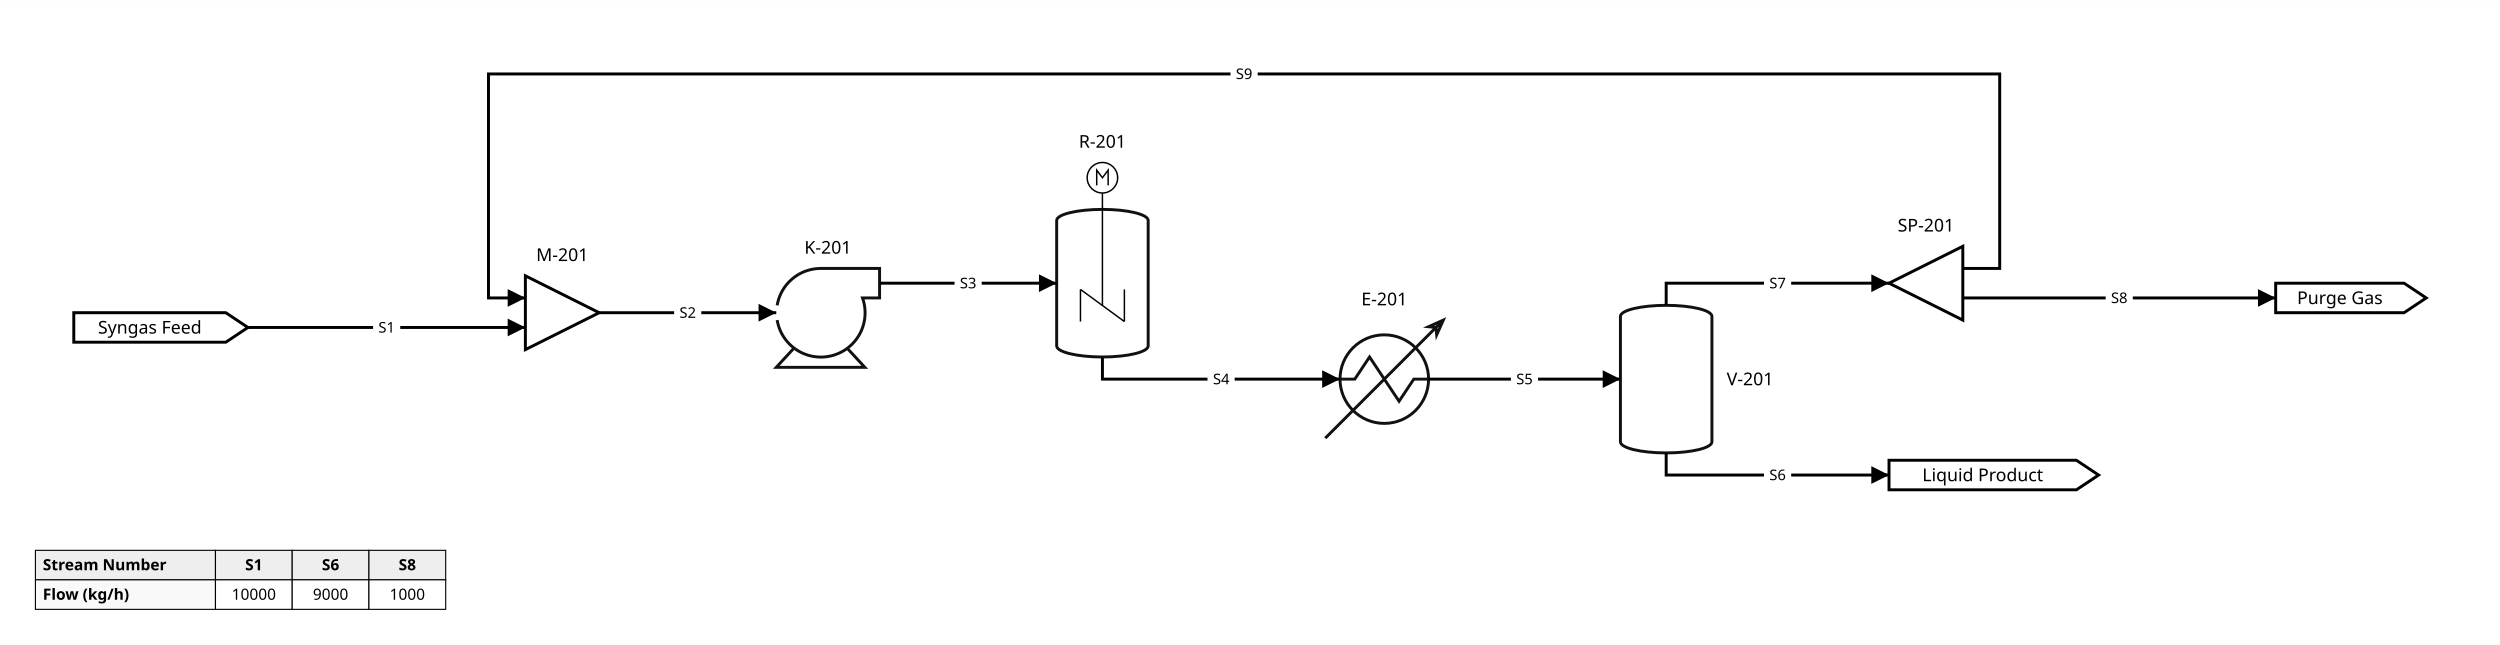
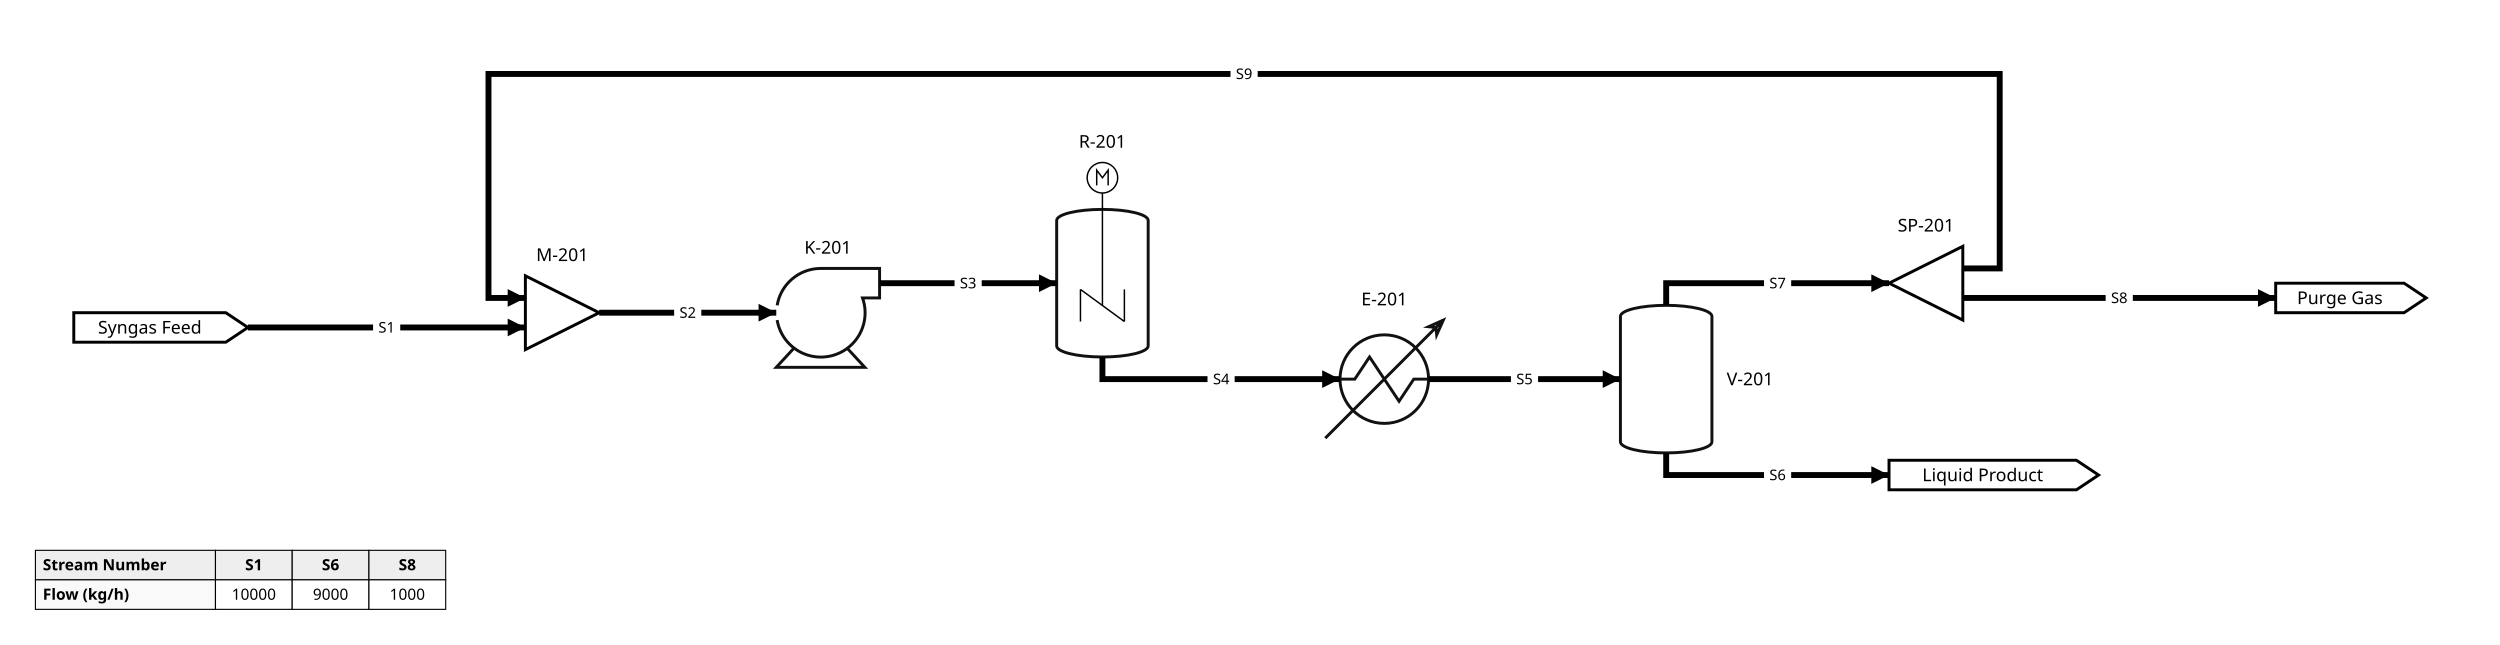
<svg xmlns="http://www.w3.org/2000/svg" width="1694" height="437" viewBox="-68.0 -95.9 1694.0 436.8">
  <rect x="-68.0" y="-95.9" width="1694.0" height="436.8" fill="white" />
  <g id="stream_table">
    <rect x="-44.0" y="276.9" width="122.0" height="20.0" fill="#eee" stroke="black" stroke-width="0.75" />
    <text x="-39.0" y="290.4" font-family="sans-serif" font-size="10.5" font-weight="bold" text-anchor="start">Stream Number</text>
    <rect x="78.0" y="276.9" width="52.0" height="20.0" fill="#eee" stroke="black" stroke-width="0.75" />
    <text x="104.0" y="290.4" font-family="sans-serif" font-size="10.5" font-weight="bold" text-anchor="middle">S1</text>
    <rect x="130.0" y="276.9" width="52.0" height="20.0" fill="#eee" stroke="black" stroke-width="0.75" />
    <text x="156.0" y="290.4" font-family="sans-serif" font-size="10.5" font-weight="bold" text-anchor="middle">S6</text>
    <rect x="182.0" y="276.9" width="52.0" height="20.0" fill="#eee" stroke="black" stroke-width="0.75" />
    <text x="208.0" y="290.4" font-family="sans-serif" font-size="10.5" font-weight="bold" text-anchor="middle">S8</text>
    <rect x="-44.0" y="296.9" width="122.0" height="20.0" fill="#f9f9f9" stroke="black" stroke-width="0.75" />
    <text x="-39.0" y="310.4" font-family="sans-serif" font-size="10.5" font-weight="bold" text-anchor="start">Flow (kg/h)</text>
    <rect x="78.0" y="296.9" width="52.0" height="20.0" fill="white" stroke="black" stroke-width="0.75" />
    <text x="104.0" y="310.4" font-family="sans-serif" font-size="10.5" text-anchor="middle">10000</text>
    <rect x="130.0" y="296.9" width="52.0" height="20.0" fill="white" stroke="black" stroke-width="0.75" />
    <text x="156.0" y="310.4" font-family="sans-serif" font-size="10.5" text-anchor="middle">9000</text>
    <rect x="182.0" y="296.9" width="52.0" height="20.0" fill="white" stroke="black" stroke-width="0.75" />
    <text x="208.0" y="310.4" font-family="sans-serif" font-size="10.5" text-anchor="middle">1000</text>
  </g>
  <defs>
    <marker id="arrow_black" viewBox="0 0 10 10" refX="10" refY="5" markerWidth="12" markerHeight="12" markerUnits="userSpaceOnUse" orient="auto-start-reverse">
      <path d="M 0 0 L 10 5 L 0 10 z" fill="black" />
    </marker>
    <symbol id="sym_compressor" viewBox="0 0 70.0 67.0" overflow="visible">
      <path d="M 12.0 54.0 L 0.0 67.0 L 60.0 67.0 L 48.0 54.0" fill="white" stroke="#111" stroke-width="2.0" />
      <path d="M 0.6 25.0 A 30.0 30.0 0.0 0 1 30.0 0.0 L 70.0 0.0 L 70.0 20.0 L 58.45 20.0 A 30.0 30.0 0.0 0 1 51.859 50.83 A 30.0 30.0 0.0 0 1 21.341 58.742 A 30.0 30.0 0.0 0 1 0.6 35.0" fill="white" stroke="#111" stroke-width="2.0" />
    </symbol>
    <symbol id="sym_cooler" viewBox="0 0 80.0 80.0" overflow="visible">
      <ellipse cx="40.0" cy="40.0" rx="30.0" ry="30.0" fill="white" stroke="#111" stroke-width="2.0" />
      <path d="M 10.0 40.0 L 20.0 40.0 L 30.0 25.0 L 50.0 55.0 L 60.0 40.0 L 70.0 40.0 M 80.0 0.0 L 0.0 80.0 M 70.0 4.5 L 80.0 0.0 L 75.5 10.0 L 75.0 5.0 Z" fill="white" stroke="#111" stroke-width="2.0" />
    </symbol>
    <symbol id="sym_mixer" viewBox="0 0 50.0 50.0" overflow="visible">
      <polygon points="0,0 50,25 0,50" fill="none" stroke="black" stroke-width="2" />
    </symbol>
    <symbol id="sym_reactor_cace69d09" viewBox="0 0 62.0 131.778" overflow="visible">
      <path d="M 0 39.278 A 31 7.5 0 0 1 31 31.778 A 31 7.5 0 0 1 62 39.278 L 62 124.278 A 31 7.5 0 0 1 31 131.778 A 31 7.5 0 0 1 0 124.278 Z" fill="white" stroke="#111" stroke-width="2" />
      <line x1="31" y1="20.667" x2="31" y2="96.889" fill="none" stroke="black" stroke-width="1" />
      <path d="M 16.12 86 L 16.12 107.778 M 16.12 86 L 45.88 107.778 M 45.88 86 L 45.88 107.778" fill="none" stroke="black" stroke-width="1" />
      <ellipse cx="31" cy="10.333" rx="10.333" ry="10.333" fill="none" stroke="black" stroke-width="1" />
      <path d="M 27.125 15.5 L 27.125 5.167 L 31 10.333 L 34.875 5.167 L 34.875 15.5" fill="none" stroke="black" stroke-width="1" />
    </symbol>
    <symbol id="sym_separator" viewBox="0 0 62.0 100.0" overflow="visible">
      <path d="M 0 7.5 A 31 7.5 0 0 1 31 0 A 31 7.5 0 0 1 62 7.5 L 62 92.5 A 31 7.5 0 0 1 31 100 A 31 7.5 0 0 1 0 92.5 Z" fill="white" stroke="#111" stroke-width="2" />
    </symbol>
    <symbol id="sym_splitter" viewBox="0 0 50.0 50.0" overflow="visible">
      <polygon points="0,25 50,0 50,50" fill="none" stroke="black" stroke-width="2" />
    </symbol>
  </defs>
  <g id="units">
    <polygon points="-18.0,115.889 85.0,115.889 100.0,125.889 85.0,135.889 -18.0,135.889" fill="transparent" stroke="black" stroke-width="2" />
    <text x="33.5" y="125.889" font-family="sans-serif" font-size="12" text-anchor="middle" dominant-baseline="middle">Syngas Feed</text>
    <use href="#sym_mixer" x="288" y="90.89" width="50.0" height="50.0" />
    <use href="#sym_compressor" x="458" y="85.89" width="70.0" height="67.0" />
    <use href="#sym_reactor_cace69d09" x="648" y="14.11" width="62.0" height="131.778" />
    <use href="#sym_cooler" x="830" y="120.89" width="80.0" height="80.0" />
    <use href="#sym_separator" x="1030" y="110.89" width="62.0" height="100.0" />
    <use href="#sym_splitter" x="1212" y="70.89" width="50.0" height="50.0" />
    <polygon points="1212.0,215.889 1339.0,215.889 1354.0,225.889 1339.0,235.889 1212.0,235.889" fill="transparent" stroke="black" stroke-width="2" />
    <text x="1275.5" y="225.889" font-family="sans-serif" font-size="12" text-anchor="middle" dominant-baseline="middle">Liquid Product</text>
    <polygon points="1474.0,95.889 1561.0,95.889 1576.0,105.889 1561.0,115.889 1474.0,115.889" fill="transparent" stroke="black" stroke-width="2" />
    <text x="1517.5" y="105.889" font-family="sans-serif" font-size="12" text-anchor="middle" dominant-baseline="middle">Purge Gas</text>
  </g>
  <g id="streams">
-     <path d="M 100.0,125.889 L 288.0,125.889" fill="none" stroke="black" stroke-width="2" marker-end="url(#arrow_black)" />
-     <path d="M 338.0,115.889 L 458.0,115.889" fill="none" stroke="black" stroke-width="2" marker-end="url(#arrow_black)" />
-     <path d="M 528.0,95.889 L 648.0,95.889" fill="none" stroke="black" stroke-width="2" marker-end="url(#arrow_black)" />
-     <path d="M 679.0,145.889 L 679.0,160.889 L 839.9,160.889" fill="none" stroke="black" stroke-width="2" marker-end="url(#arrow_black)" />
-     <path d="M 900.1,160.889 L 1030.0,160.889" fill="none" stroke="black" stroke-width="2" marker-end="url(#arrow_black)" />
-     <path d="M 1061.0,210.889 L 1061.0,225.889 L 1212.0,225.889" fill="none" stroke="black" stroke-width="2" marker-end="url(#arrow_black)" />
-     <path d="M 1061.0,110.889 L 1061.0,95.889 L 1212.0,95.889" fill="none" stroke="black" stroke-width="2" marker-end="url(#arrow_black)" />
-     <path d="M 1262.0,105.889 L 1474.0,105.889" fill="none" stroke="black" stroke-width="2" marker-end="url(#arrow_black)" />
-     <path d="M 1262.0,85.889 L 1287.0,85.889 L 1287.0,-45.889 L 263.0,-45.889 L 263.0,105.889 L 288.0,105.889" fill="none" stroke="black" stroke-width="2" marker-end="url(#arrow_black)" />
+     <path d="M 100.0,125.889 L 288.0,125.889" fill="none" stroke="black" stroke-width="4" marker-end="url(#arrow_black)" />
+     <path d="M 338.0,115.889 L 458.0,115.889" fill="none" stroke="black" stroke-width="4" marker-end="url(#arrow_black)" />
+     <path d="M 528.0,95.889 L 648.0,95.889" fill="none" stroke="black" stroke-width="4" marker-end="url(#arrow_black)" />
+     <path d="M 679.0,145.889 L 679.0,160.889 L 839.9,160.889" fill="none" stroke="black" stroke-width="4" marker-end="url(#arrow_black)" />
+     <path d="M 900.1,160.889 L 1030.0,160.889" fill="none" stroke="black" stroke-width="4" marker-end="url(#arrow_black)" />
+     <path d="M 1061.0,210.889 L 1061.0,225.889 L 1212.0,225.889" fill="none" stroke="black" stroke-width="4" marker-end="url(#arrow_black)" />
+     <path d="M 1061.0,110.889 L 1061.0,95.889 L 1212.0,95.889" fill="none" stroke="black" stroke-width="4" marker-end="url(#arrow_black)" />
+     <path d="M 1262.0,105.889 L 1474.0,105.889" fill="none" stroke="black" stroke-width="4" marker-end="url(#arrow_black)" />
+     <path d="M 1262.0,85.889 L 1287.0,85.889 L 1287.0,-45.889 L 263.0,-45.889 L 263.0,105.889 L 288.0,105.889" fill="none" stroke="black" stroke-width="4" marker-end="url(#arrow_black)" />
    <rect x="184.8" y="119.4" width="18.4" height="13.0" fill="white" />
    <text x="194.0" y="125.9" font-family="sans-serif" font-size="10" text-anchor="middle" dominant-baseline="middle" fill="black">S1</text>
    <rect x="388.8" y="109.4" width="18.4" height="13.0" fill="white" />
    <text x="398.0" y="115.9" font-family="sans-serif" font-size="10" text-anchor="middle" dominant-baseline="middle" fill="black">S2</text>
    <rect x="578.8" y="89.4" width="18.4" height="13.0" fill="white" />
    <text x="588.0" y="95.9" font-family="sans-serif" font-size="10" text-anchor="middle" dominant-baseline="middle" fill="black">S3</text>
    <rect x="750.2" y="154.4" width="18.4" height="13.0" fill="white" />
    <text x="759.5" y="160.9" font-family="sans-serif" font-size="10" text-anchor="middle" dominant-baseline="middle" fill="black">S4</text>
    <rect x="955.8" y="154.4" width="18.4" height="13.0" fill="white" />
    <text x="965.0" y="160.9" font-family="sans-serif" font-size="10" text-anchor="middle" dominant-baseline="middle" fill="black">S5</text>
    <rect x="1127.3" y="219.4" width="18.4" height="13.0" fill="white" />
    <text x="1136.5" y="225.9" font-family="sans-serif" font-size="10" text-anchor="middle" dominant-baseline="middle" fill="black">S6</text>
    <rect x="1127.3" y="89.4" width="18.4" height="13.0" fill="white" />
    <text x="1136.5" y="95.9" font-family="sans-serif" font-size="10" text-anchor="middle" dominant-baseline="middle" fill="black">S7</text>
    <rect x="1358.8" y="99.4" width="18.4" height="13.0" fill="white" />
    <text x="1368.0" y="105.9" font-family="sans-serif" font-size="10" text-anchor="middle" dominant-baseline="middle" fill="black">S8</text>
    <rect x="765.8" y="-52.4" width="18.4" height="13.0" fill="white" />
    <text x="775.0" y="-45.9" font-family="sans-serif" font-size="10" text-anchor="middle" dominant-baseline="middle" fill="black">S9</text>
  </g>
  <g id="unit_labels">
    <rect x="292.5" y="68.9" width="41.0" height="15.0" fill="white" />
    <text x="313.0" y="80.889" font-family="sans-serif" font-size="12" text-anchor="middle" dominant-baseline="baseline">M-201</text>
    <rect x="472.5" y="63.9" width="41.0" height="15.0" fill="white" />
    <text x="493.0" y="75.889" font-family="sans-serif" font-size="12" text-anchor="middle" dominant-baseline="baseline">K-201</text>
    <rect x="658.5" y="-7.9" width="41.0" height="15.0" fill="white" />
    <text x="679.0" y="4.111" font-family="sans-serif" font-size="12" text-anchor="middle" dominant-baseline="baseline">R-201</text>
    <rect x="849.5" y="98.9" width="41.0" height="15.0" fill="white" />
    <text x="870.0" y="110.889" font-family="sans-serif" font-size="12" text-anchor="middle" dominant-baseline="baseline">E-201</text>
    <rect x="1102.0" y="153.4" width="41.0" height="15.0" fill="white" />
    <text x="1102.0" y="160.889" font-family="sans-serif" font-size="12" text-anchor="start" dominant-baseline="middle">V-201</text>
    <rect x="1213.2" y="48.9" width="47.6" height="15.0" fill="white" />
    <text x="1237.0" y="60.889" font-family="sans-serif" font-size="12" text-anchor="middle" dominant-baseline="baseline">SP-201</text>
  </g>
</svg>
